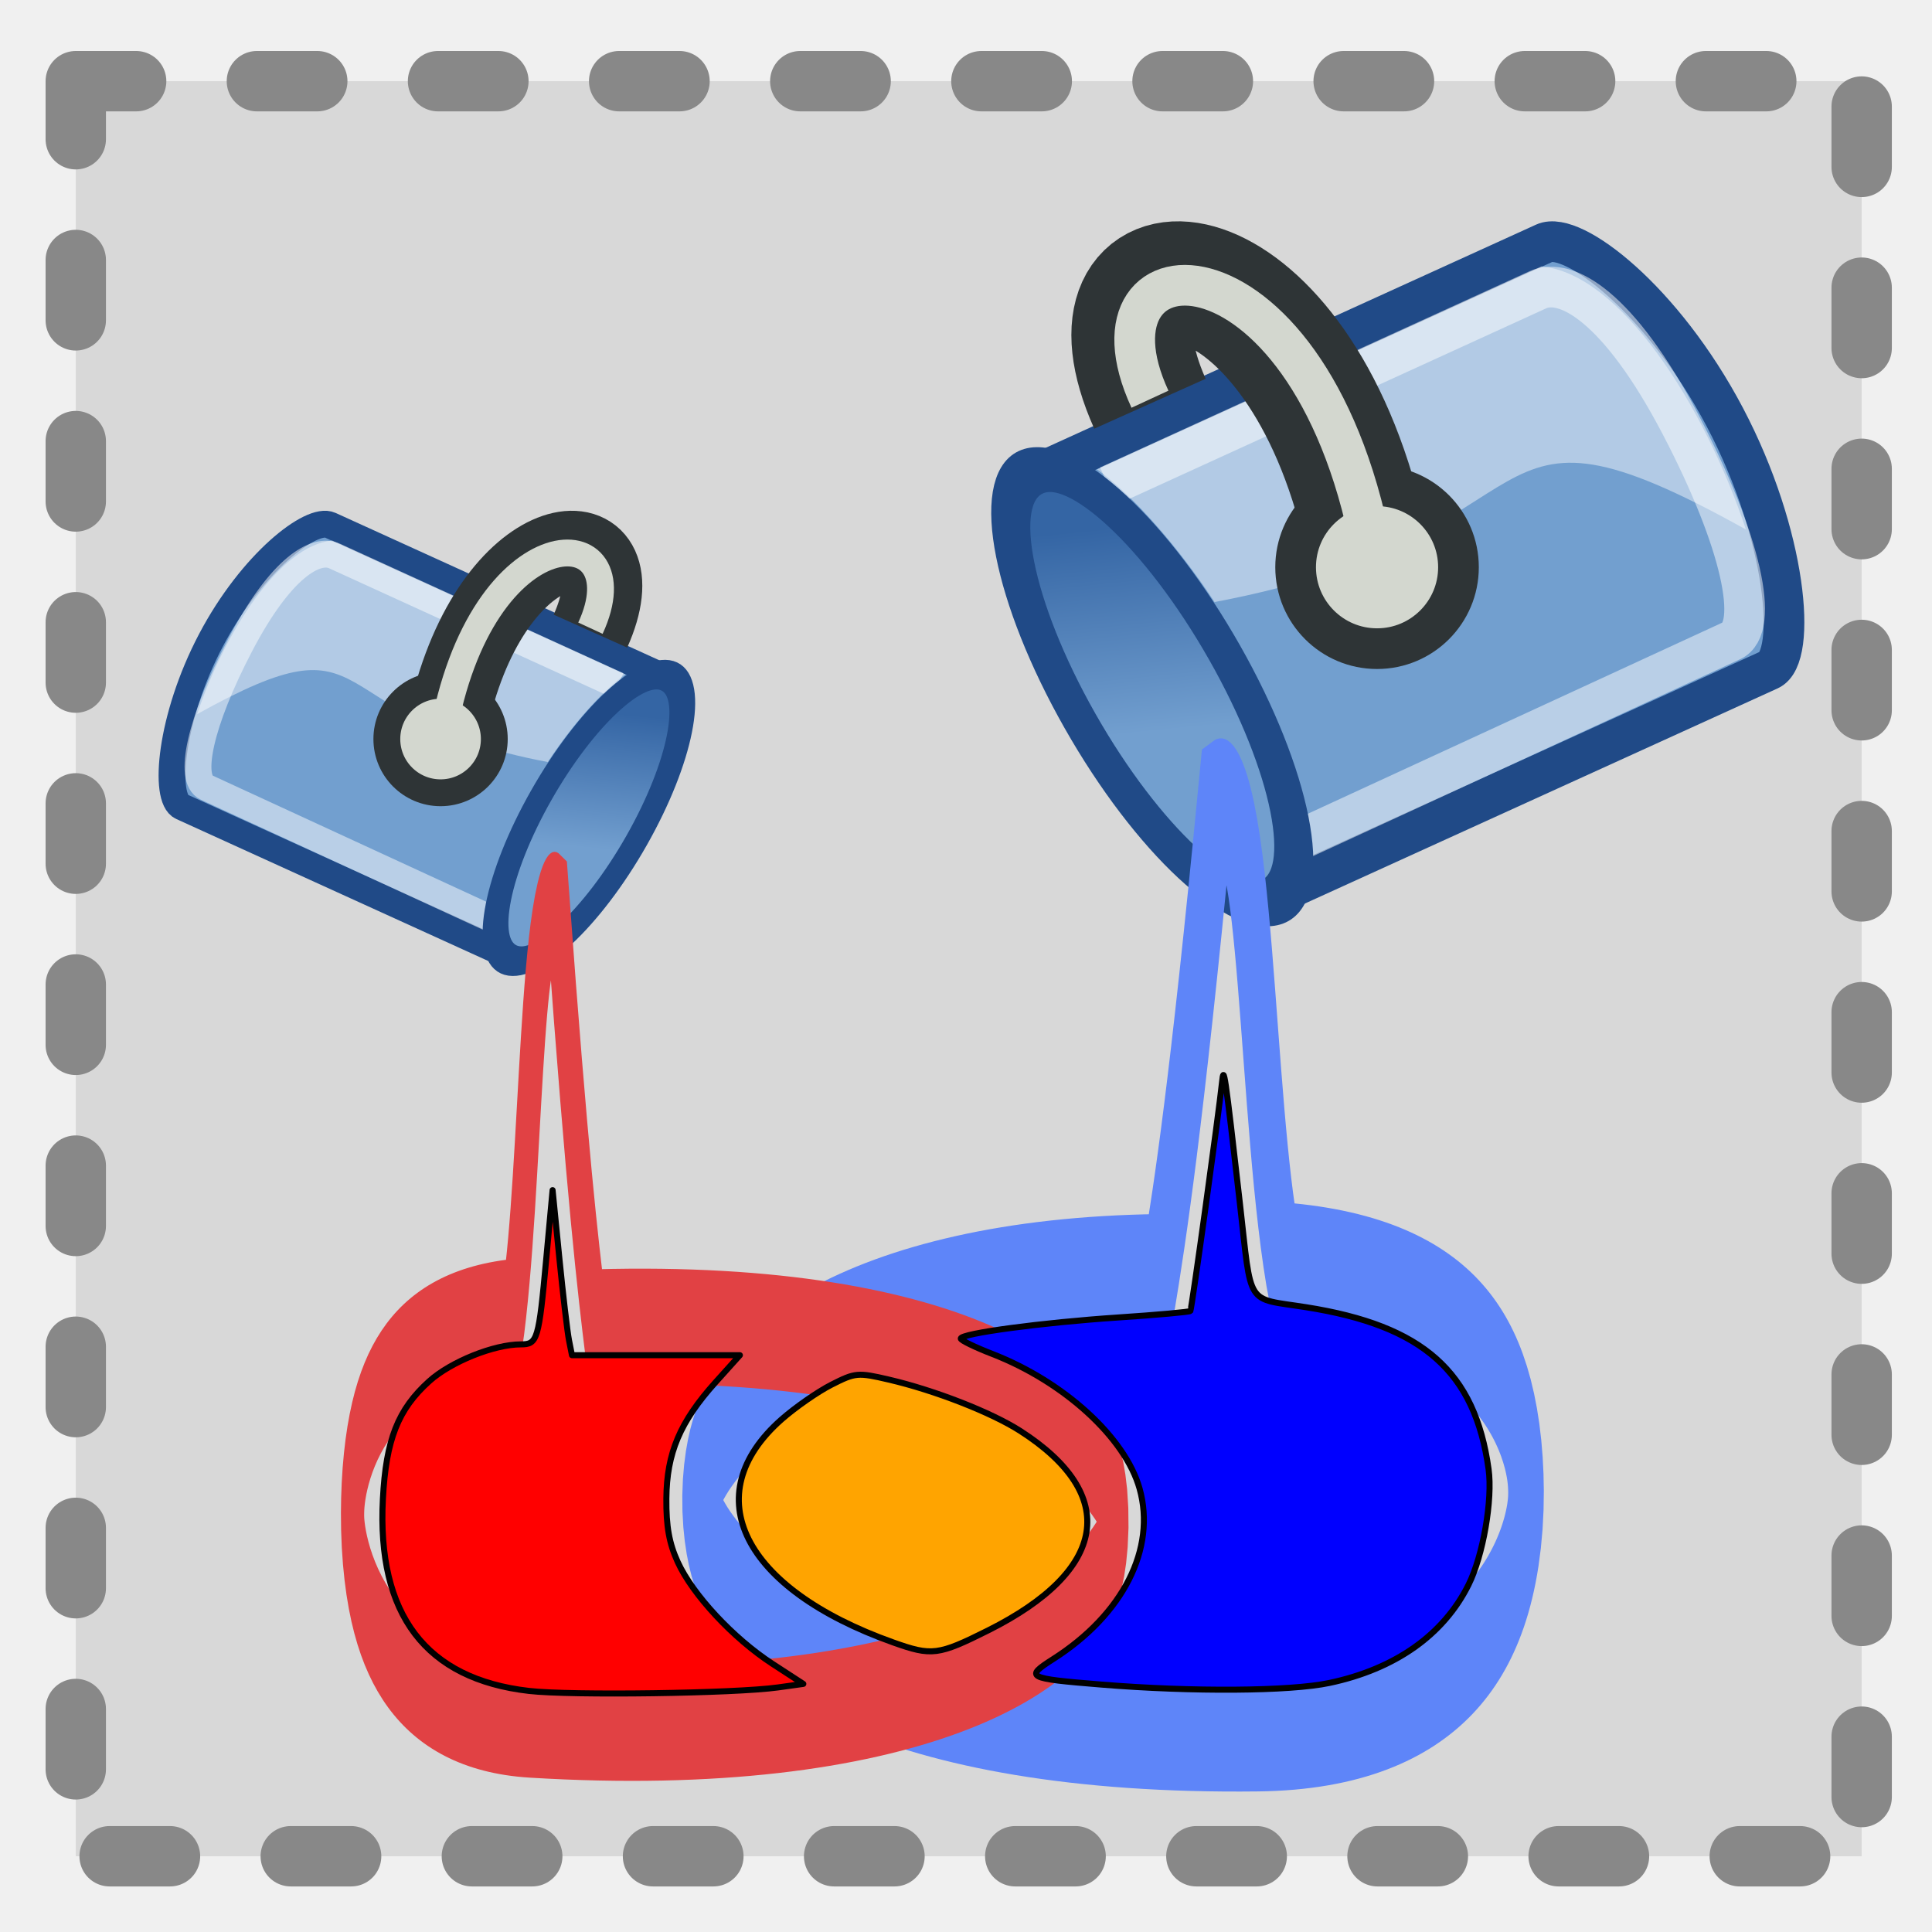
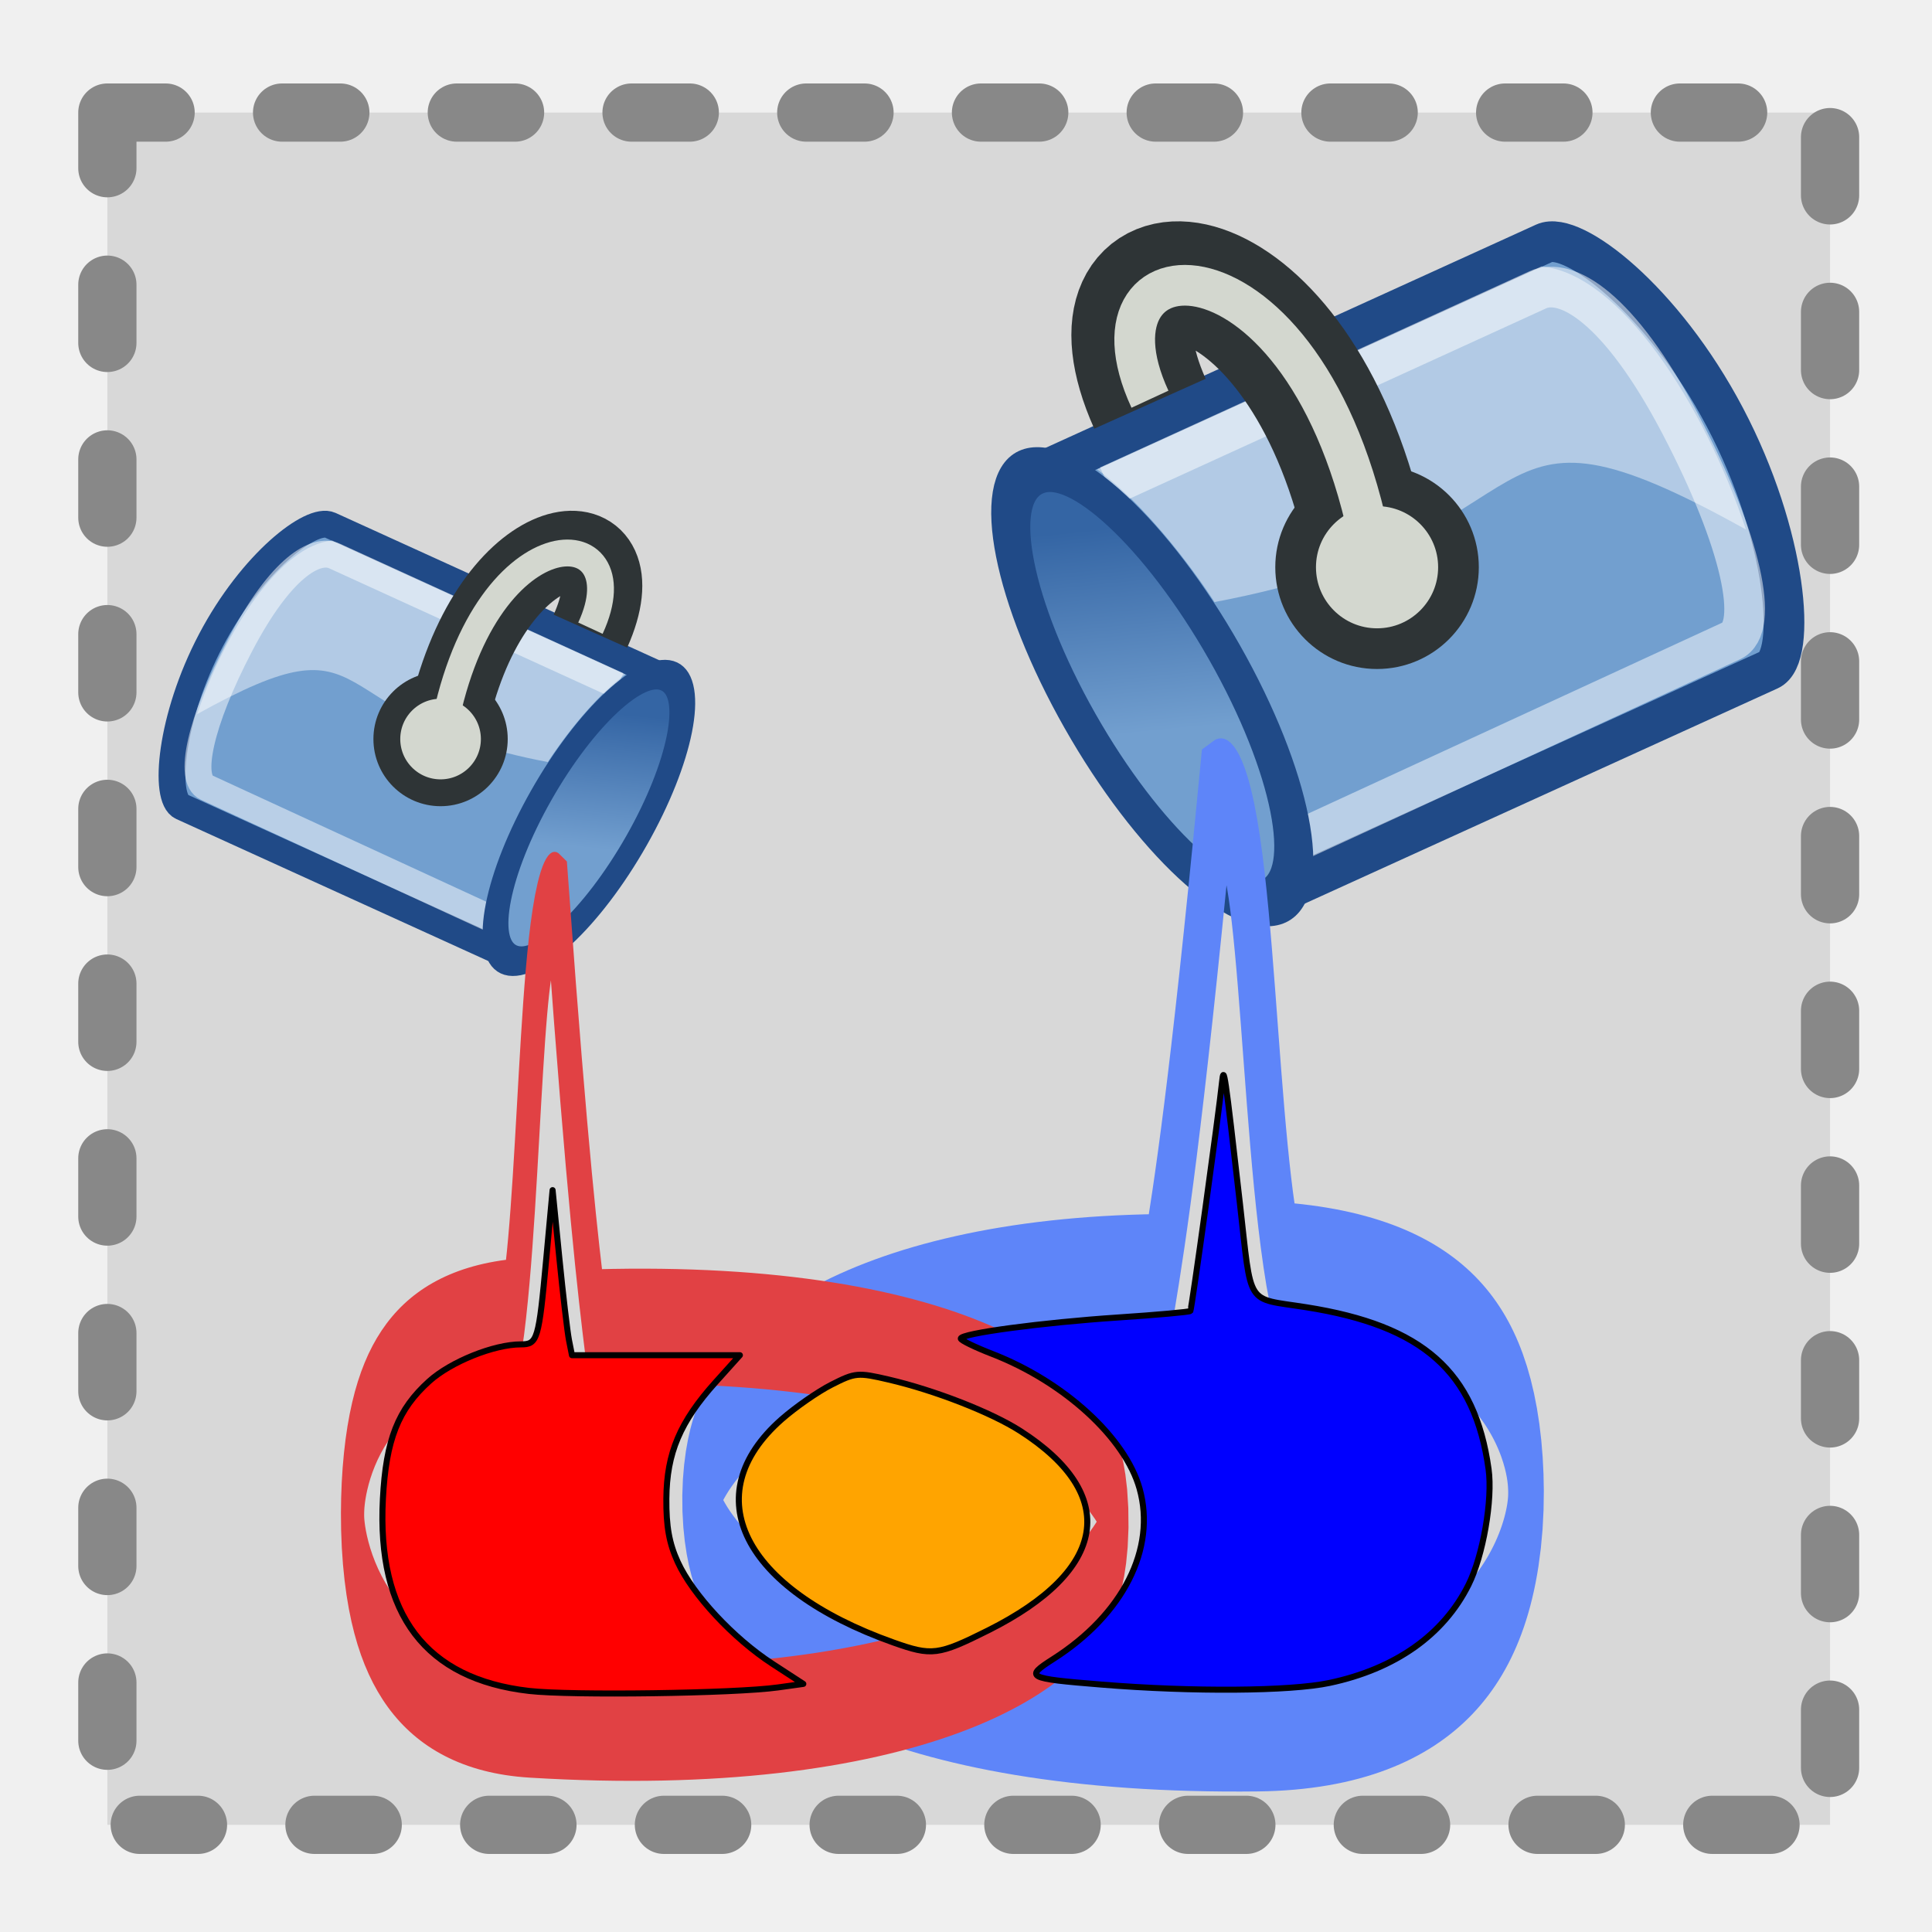
<svg xmlns="http://www.w3.org/2000/svg" xmlns:xlink="http://www.w3.org/1999/xlink" width="96" height="96" id="svg2" version="1.0">
  <defs id="defs4">
    <linearGradient id="linearGradient13616">
      <stop style="stop-color:#3465a4;stop-opacity:1;" offset="0" id="stop13618" />
      <stop style="stop-color:#729fcf;stop-opacity:1" offset="0.869" id="stop13620" />
    </linearGradient>
    <linearGradient xlink:href="#linearGradient13616" id="linearGradient8942" gradientUnits="userSpaceOnUse" x1="1180.568" y1="909.659" x2="1179.284" y2="914.673" />
    <linearGradient xlink:href="#linearGradient13616" id="linearGradient8944" gradientUnits="userSpaceOnUse" x1="1180.568" y1="909.659" x2="1179.284" y2="914.673" />
  </defs>
  <g id="layer1" transform="translate(-155.3642,-264.8873)">
-     <rect style="opacity:0.433;fill:#000000;fill-opacity:0.23;fill-rule:evenodd;stroke:#000000;stroke-width:3;stroke-linecap:round;stroke-linejoin:round;stroke-miterlimit:4;stroke-dasharray:3, 6;stroke-dashoffset:0;stroke-opacity:1" id="rect3279" width="88.74" height="88.202" x="3.765" y="4.034" transform="translate(155.3642,264.8873)" />
+     <rect style="opacity:0.433;fill:#000000;fill-opacity:0.23;fill-rule:evenodd;stroke:#000000;stroke-width:2.894;stroke-linecap:round;stroke-linejoin:round;stroke-miterlimit:4;stroke-dasharray:2.894, 5.788;stroke-dashoffset:0;stroke-opacity:1" id="rect3279" width="85.6" height="85.081" x="160.699" y="270.481" />
    <g id="g8891" transform="matrix(1.334419,0,0,1.334419,-74.25204,-91.58477)">
      <rect style="opacity:0.243;fill:#ffffff;fill-opacity:0;stroke:none;stroke-width:1;stroke-linecap:round;stroke-linejoin:round;stroke-miterlimit:4;stroke-dasharray:none;stroke-dashoffset:0;stroke-opacity:1;display:inline" id="rect13894" width="36.37" height="36.37" x="204.406" y="273.862" />
      <path style="fill:#729fcf;fill-opacity:1;stroke:#204a87;stroke-width:1.515;stroke-miterlimit:4;stroke-dasharray:none;stroke-opacity:1" d="M 218.957,300.725 L 237.95,292.081 C 238.998,291.603 238.613,287.064 236.303,282.678 C 233.993,278.293 230.629,275.715 229.58,276.192 L 210.587,284.836" id="path12994" />
      <path id="path13019" d="M 220.336,298.473 L 236.551,290.996 C 237.595,290.517 236.955,287.353 234.655,282.952 C 232.355,278.55 230.376,277.45 229.333,277.929 L 213.35,285.232" style="fill:none;fill-opacity:1;stroke:#ffffff;stroke-width:1.515;stroke-miterlimit:4;stroke-dasharray:none;stroke-opacity:0.502" />
      <path style="fill:#ffffff;fill-opacity:0.453;stroke:none;stroke-width:1;stroke-miterlimit:4;stroke-dasharray:none;stroke-opacity:0.582" d="M 212.925,284.613 C 215.269,286.355 217.297,289.555 217.297,289.555 C 230.552,287.064 226.506,280.962 237.087,286.856 C 235.529,282.187 232.389,277.314 229.467,277.058 L 212.925,284.613 z" id="path16802" />
      <path id="path12998" d="M 222.496,285.512 C 219.56,275.673 211.983,275.673 214.893,282.17" style="fill:none;fill-rule:evenodd;stroke:#2e3436;stroke-width:4.546;stroke-linecap:butt;stroke-linejoin:miter;stroke-miterlimit:4;stroke-dasharray:none;stroke-opacity:1" />
      <path transform="matrix(2.30919,0,0,2.30919,193.6181,253.9093)" d="M 14.188,14.875 A 1.312,1.312 0 1 1 11.562,14.875 A 1.312,1.312 0 1 1 14.188,14.875 z" id="path13000" style="fill:#d3d7cf;fill-opacity:1;stroke:#2e3436;stroke-width:0.656;stroke-linejoin:round;stroke-miterlimit:4;stroke-dasharray:none;stroke-opacity:1" />
      <path style="fill:none;fill-rule:evenodd;stroke:#d3d7cf;stroke-width:1.515;stroke-linecap:butt;stroke-linejoin:miter;stroke-opacity:1" d="M 223.254,288.164 C 221.076,275.378 211.983,275.712 214.893,282.002" id="path13626" />
      <path transform="matrix(1.149058,-0.5428996,0.8989446,1.584299,-1960.776,-513.458)" d="M 1181.62,912.956 A 2.342,5.038 0 1 1 1176.935,912.956 A 2.342,5.038 0 1 1 1181.62,912.956 z" id="path13632" style="fill:url(#linearGradient8942);fill-opacity:1;fill-rule:nonzero;stroke:#204a87;stroke-width:0.997;stroke-linecap:butt;stroke-linejoin:miter;marker:none;marker-start:none;marker-mid:none;marker-end:none;stroke-miterlimit:4;stroke-dasharray:none;stroke-dashoffset:0;stroke-opacity:1;visibility:visible;display:inline;overflow:visible;enable-background:accumulate" />
      <g transform="matrix(-1,0,0,3.621663,435.3738,-772.9605)" id="g8887">
        <path id="path13628" d="M 215.478,300.215 C 208.326,300.374 206.494,301.443 206.478,302.525 C 206.46,303.714 208.956,304.918 216.45,304.943 C 244.042,305.035 243.013,300.416 220.14,300.334 C 219.733,299.649 219.127,298.575 218.042,295.465 C 216.467,295.129 216.556,298.675 215.478,300.215 z" style="fill:none;fill-opacity:1;fill-rule:nonzero;stroke:#5e85f9;stroke-width:1.327;stroke-linecap:butt;stroke-linejoin:miter;marker:none;marker-start:none;marker-mid:none;marker-end:none;stroke-miterlimit:4;stroke-dasharray:none;stroke-dashoffset:0;stroke-opacity:1;visibility:visible;display:inline;overflow:visible;enable-background:accumulate" />
      </g>
    </g>
    <g id="g8930" transform="matrix(1.334419,0,0,1.334419,-74.25204,-91.58477)">
      <rect transform="scale(-1,1)" style="opacity:0.243;fill:#ffffff;fill-opacity:0;stroke:none;stroke-width:1;stroke-linecap:round;stroke-linejoin:round;stroke-miterlimit:4;stroke-dasharray:none;stroke-dashoffset:0;stroke-opacity:1;display:inline" id="rect8841" width="24" height="24" x="-200.978" y="285.156" />
      <path style="fill:#729fcf;fill-opacity:1;stroke:#204a87;stroke-width:1;stroke-miterlimit:4;stroke-dasharray:none;stroke-opacity:1" d="M 191.376,302.883 L 178.842,297.178 C 178.151,296.864 178.405,293.868 179.929,290.974 C 181.454,288.08 183.674,286.379 184.366,286.693 L 196.899,292.398" id="path8843" />
      <path id="path8845" d="M 190.466,301.397 L 179.765,296.463 C 179.076,296.147 179.499,294.059 181.017,291.154 C 182.535,288.25 183.84,287.524 184.529,287.84 L 195.076,292.659" style="fill:none;fill-opacity:1;stroke:#ffffff;stroke-width:1;stroke-miterlimit:4;stroke-dasharray:none;stroke-opacity:0.502" />
      <path style="fill:#ffffff;fill-opacity:0.453;stroke:none;stroke-width:1;stroke-miterlimit:4;stroke-dasharray:none;stroke-opacity:0.582" d="M 195.356,292.251 C 193.809,293.4 192.471,295.512 192.471,295.512 C 183.724,293.868 186.394,289.841 179.412,293.73 C 180.44,290.65 182.512,287.434 184.441,287.265 L 195.356,292.251 z" id="path8847" />
      <path id="path8849" d="M 189.04,292.844 C 190.978,286.351 195.978,286.351 194.058,290.638" style="fill:none;fill-rule:evenodd;stroke:#2e3436;stroke-width:3;stroke-linecap:butt;stroke-linejoin:miter;stroke-miterlimit:4;stroke-dasharray:none;stroke-opacity:1" />
      <path transform="matrix(-1.52381,0,0,1.52381,208.0966,271.9896)" d="M 14.188,14.875 A 1.312,1.312 0 1 1 11.562,14.875 A 1.312,1.312 0 1 1 14.188,14.875 z" id="path8851" style="fill:#d3d7cf;fill-opacity:1;stroke:#2e3436;stroke-width:0.656;stroke-linejoin:round;stroke-miterlimit:4;stroke-dasharray:none;stroke-opacity:1" />
      <path style="fill:none;fill-rule:evenodd;stroke:#d3d7cf;stroke-width:1;stroke-linecap:butt;stroke-linejoin:miter;stroke-opacity:1" d="M 188.54,294.594 C 189.978,286.156 195.978,286.377 194.058,290.528" id="path8853" />
      <path transform="matrix(-0.7582508,-0.3582535,-0.5932037,1.045462,1629.758,-234.3877)" d="M 1181.62,912.956 A 2.342,5.038 0 1 1 1176.935,912.956 A 2.342,5.038 0 1 1 1181.62,912.956 z" id="path8855" style="fill:url(#linearGradient8944);fill-opacity:1;fill-rule:nonzero;stroke:#204a87;stroke-width:0.997;stroke-linecap:butt;stroke-linejoin:miter;marker:none;marker-start:none;marker-mid:none;marker-end:none;stroke-miterlimit:4;stroke-dasharray:none;stroke-dashoffset:0;stroke-opacity:1;visibility:visible;display:inline;overflow:visible;enable-background:accumulate" />
      <g style="fill:#ffff11;fill-opacity:0.209" transform="matrix(-1,0,0,4.95659,381.6158,-1179.002)" id="g8873">
        <path id="path8857" d="M 190.458,301.652 C 195.193,301.754 196.405,302.439 196.416,303.133 C 196.428,303.895 194.767,304.622 189.815,304.683 C 161.876,305.027 160.34,301.578 187.372,301.729 C 187.641,301.289 188.043,300.601 188.76,298.607 C 189.804,298.391 189.744,300.665 190.458,301.652 z" style="fill:none;fill-opacity:1;fill-rule:nonzero;stroke:#e14144;stroke-width:0.865;stroke-linecap:butt;stroke-linejoin:miter;marker:none;marker-start:none;marker-mid:none;marker-end:none;stroke-miterlimit:4;stroke-dasharray:none;stroke-dashoffset:0;stroke-opacity:1;visibility:visible;display:inline;overflow:visible;enable-background:accumulate" />
      </g>
    </g>
    <path style="opacity:1;fill:#0000ff;fill-opacity:1;fill-rule:evenodd;stroke:#000000;stroke-width:0.3;stroke-linecap:round;stroke-linejoin:round;stroke-miterlimit:4;stroke-dasharray:none;stroke-dashoffset:0;stroke-opacity:1" d="M 54.731,83.706 C 51.01,83.403 50.906,83.348 52.337,82.434 C 55.804,80.223 57.461,76.953 56.626,73.972 C 55.918,71.441 52.881,68.663 49.311,67.278 C 48.447,66.943 47.74,66.599 47.74,66.513 C 47.74,66.257 51.781,65.716 55.558,65.465 C 57.495,65.337 59.111,65.191 59.148,65.142 C 59.216,65.055 60.558,55.353 60.724,53.759 C 60.812,52.908 60.855,53.2 61.611,59.809 C 62.204,65.003 61.868,64.477 64.899,64.955 C 70.713,65.871 73.29,68.156 73.966,72.997 C 74.178,74.508 73.693,77.302 72.967,78.753 C 71.724,81.241 69.326,82.932 66.061,83.624 C 64.098,84.04 59.258,84.075 54.731,83.706 L 54.731,83.706 z" id="path8948" transform="translate(155.3642,264.8873)" />
    <path style="opacity:1;fill:#ffa400;fill-opacity:1;fill-rule:evenodd;stroke:#000000;stroke-width:0.3;stroke-linecap:round;stroke-linejoin:round;stroke-miterlimit:4;stroke-dasharray:none;stroke-dashoffset:0;stroke-opacity:1" d="M 44.379,81.61 C 36.894,78.943 34.567,74.293 38.833,70.531 C 39.517,69.928 40.634,69.151 41.315,68.805 C 42.502,68.202 42.622,68.191 44.168,68.552 C 46.451,69.084 49.265,70.184 50.697,71.103 C 55.65,74.281 55.044,78.038 49.101,81.013 C 46.619,82.255 46.3,82.295 44.379,81.61 L 44.379,81.61 z" id="path8950" transform="translate(155.3642,264.8873)" />
    <path style="opacity:1;fill:#ff0000;fill-opacity:1;fill-rule:evenodd;stroke:#000000;stroke-width:0.3;stroke-linecap:round;stroke-linejoin:round;stroke-miterlimit:4;stroke-dasharray:none;stroke-dashoffset:0;stroke-opacity:1" d="M 26.285,84.021 C 21.156,83.431 18.725,80.234 19.026,74.478 C 19.18,71.537 19.773,70.032 21.328,68.631 C 22.403,67.663 24.547,66.801 25.881,66.801 C 26.708,66.801 26.77,66.594 27.142,62.562 L 27.458,59.137 L 27.792,62.499 C 27.976,64.347 28.193,66.193 28.274,66.599 L 28.421,67.339 L 32.593,67.339 L 36.765,67.339 L 35.563,68.675 C 33.785,70.653 33.13,72.201 33.111,74.465 C 33.1,75.847 33.25,76.685 33.676,77.616 C 34.421,79.244 36.431,81.404 38.383,82.674 L 39.917,83.672 L 38.652,83.848 C 36.513,84.146 28.356,84.26 26.285,84.021 L 26.285,84.021 z" id="path8952" transform="translate(155.3642,264.8873)" />
  </g>
</svg>
